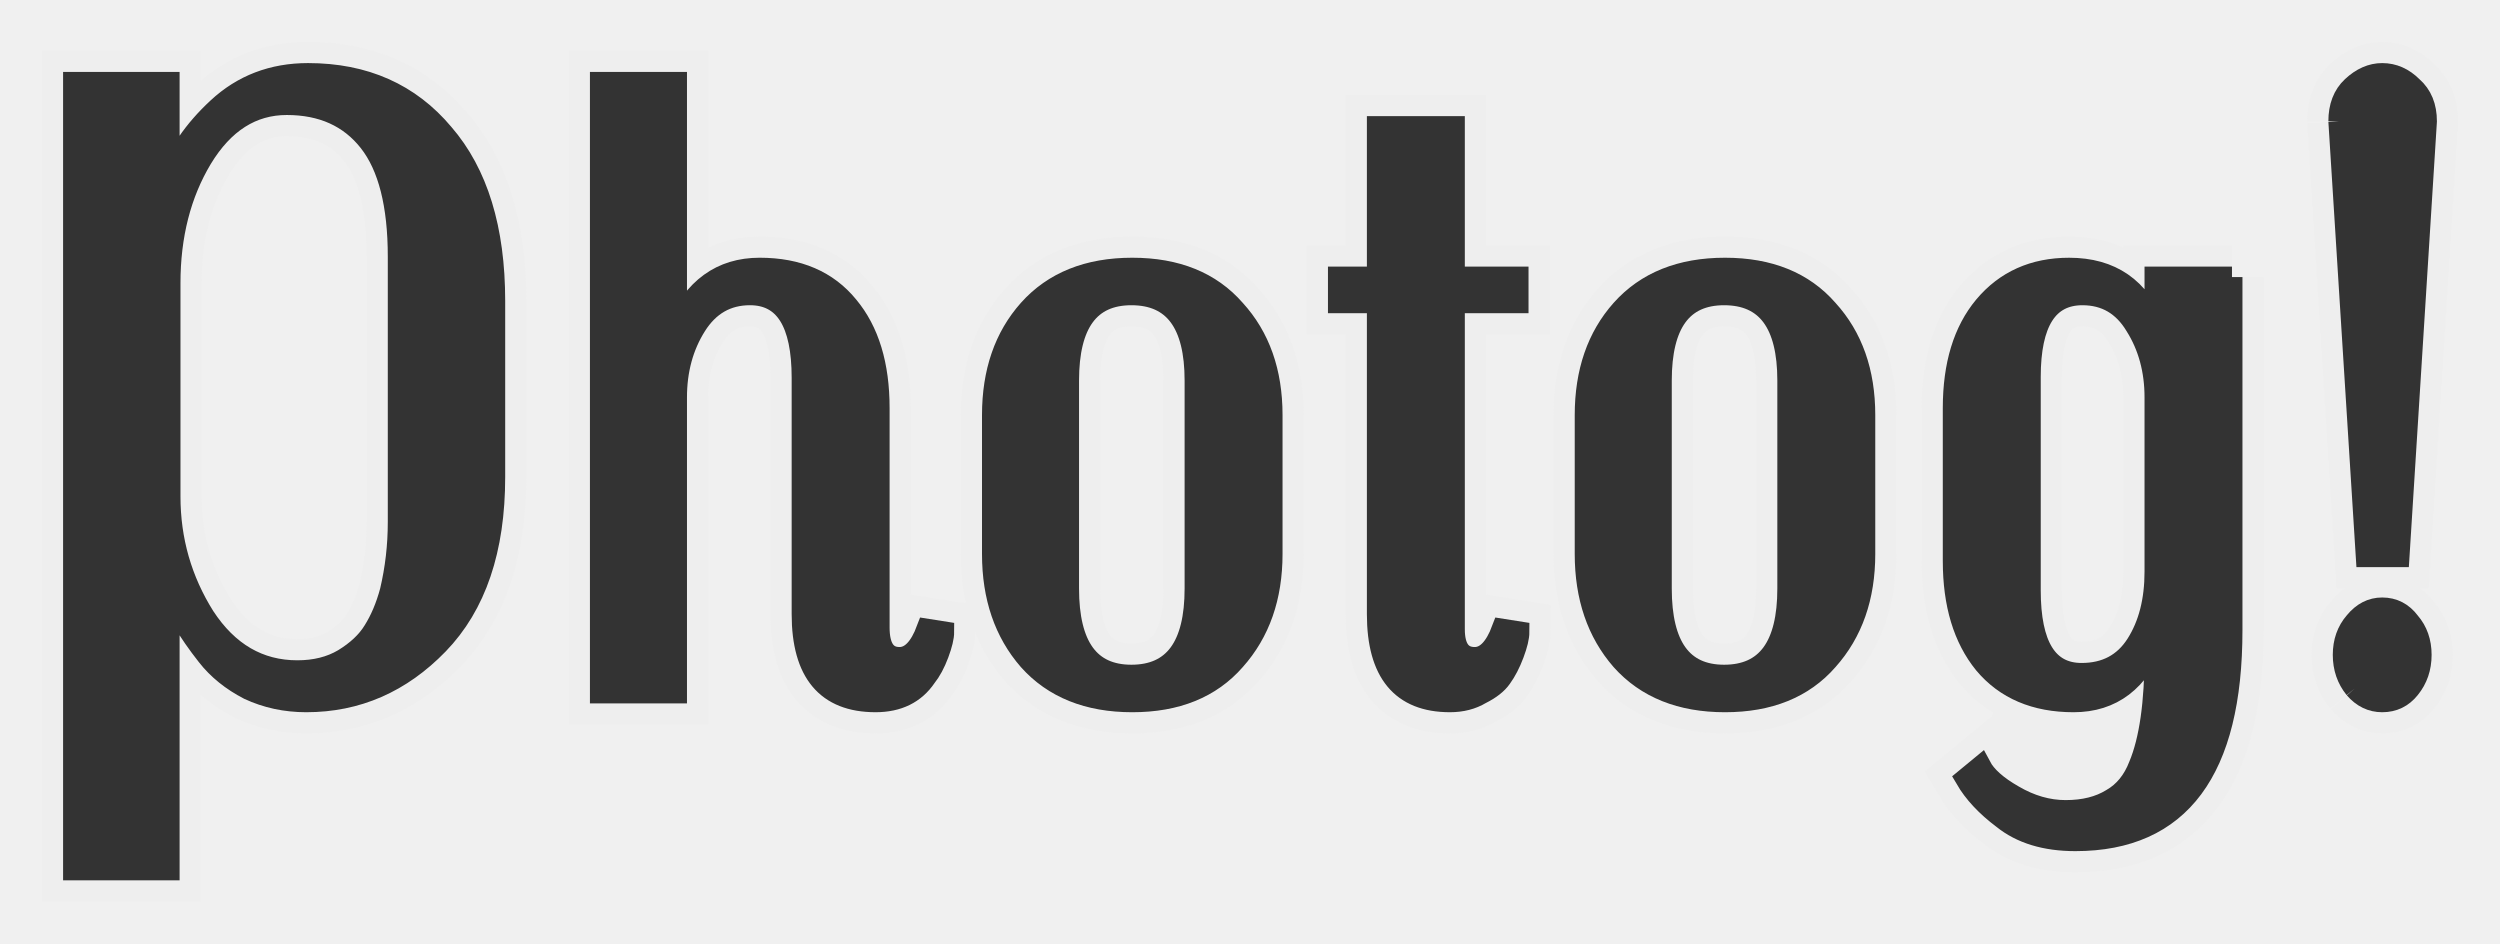
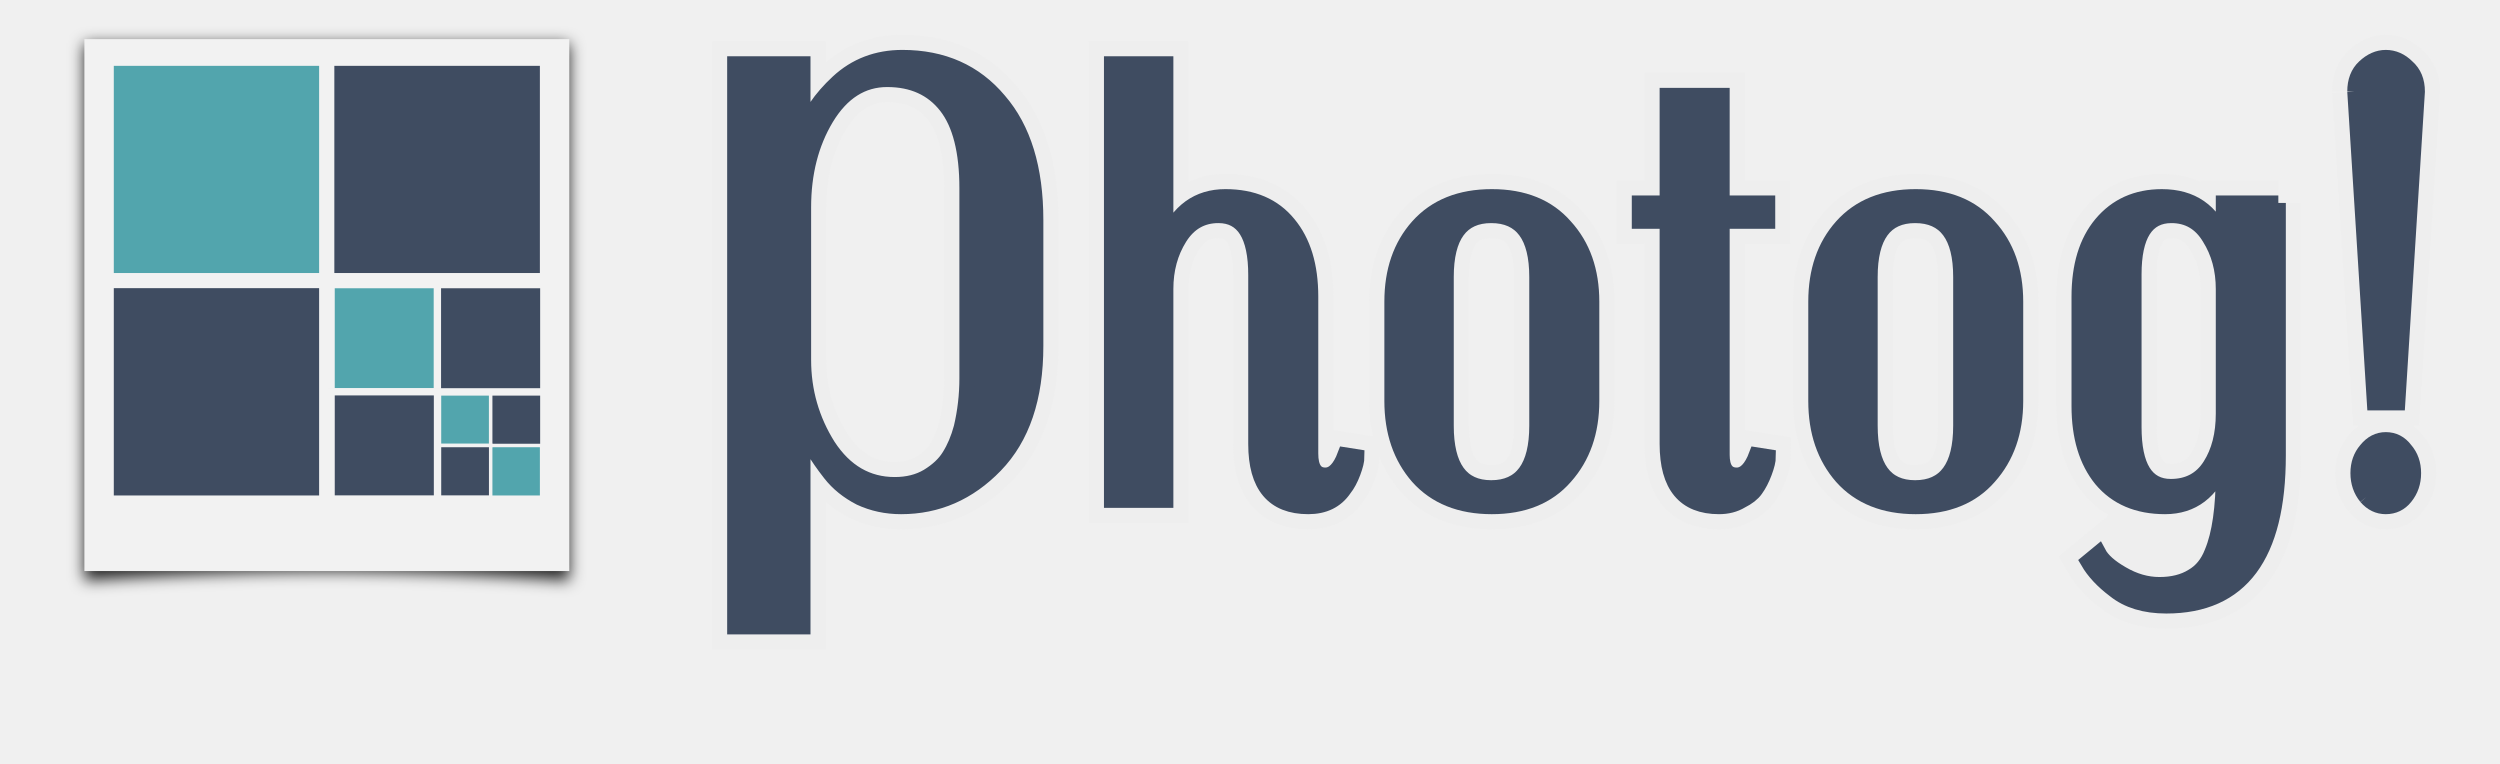
- <svg xmlns="http://www.w3.org/2000/svg" width="596.43" height="225.073" id="svg2" version="1.1">
-   <defs id="defs4" />
-   <g id="layer1" transform="translate(-233.3506,1891.031)" style="display:none">
-     <text xml:space="preserve" style="font-size:211.081px;font-style:normal;font-variant:normal;font-weight:normal;font-stretch:normal;text-align:start;line-height:125%;letter-spacing:0px;word-spacing:0px;writing-mode:lr-tb;text-anchor:start;fill:#eeeeff;fill-opacity:0;stroke:#eeeeee;stroke-width:15.1;stroke-miterlimit:4;stroke-opacity:1;stroke-dasharray:none;font-family:Trochut;-inkscape-font-specification:Trochut" x="236.125" y="-1725.724" id="text3074">
-       <tspan id="tspan3076" x="236.125" y="-1725.724">Photog!</tspan>
+ <svg xmlns="http://www.w3.org/2000/svg" width="833.945" height="254.674" id="svg2" version="1.1">
+   <defs id="defs4">
+     <filter color-interpolation-filters="sRGB" id="filter2912">
+       <feGaussianBlur id="feGaussianBlur2914" stdDeviation="3.478" />
+     </filter>
+     <filter id="filter2912-1" color-interpolation-filters="sRGB">
+       <feGaussianBlur stdDeviation="3.478" id="feGaussianBlur2914-8" />
+     </filter>
+     <filter id="filter2912-0">
+       <feGaussianBlur stdDeviation="3.478" id="feGaussianBlur2914-2" />
+     </filter>
+     <filter id="filter2912-4">
+       <feGaussianBlur stdDeviation="3.478" id="feGaussianBlur2914-9" />
+     </filter>
+     <filter id="filter4468">
+       <feGaussianBlur stdDeviation="5.217" id="feGaussianBlur4470" />
+     </filter>
+   </defs>
+   <g id="layer3" transform="translate(237.5148,29.60087)" style="display:inline">
+     <path style="fill:#000000;fill-opacity:0.854;stroke-width:0.95;stroke-linejoin:round;stroke-miterlimit:4;filter:url(#filter4468)" d="m 135.91,48.378 330.18,0 0,365.468 c 0,0 -82.035,-6.487 -164.58,-6.487 -82.545,0 -165.6,6.487 -165.6,6.487 z" id="rect2893-6" stroke-miterlimit="4" transform="matrix(0.489906,0,0,0.489906,-275.9511,-38.68071)" />
+     <rect id="rect2889-3" width="161.759" height="177.436" x="-209.369" y="-16.549" stroke-miterlimit="4" style="fill:#f2f2f2;stroke-width:0.946;stroke-linejoin:round;stroke-miterlimit:4" />
+     <rect y="-11.579" x="-203.571" height="151.196" width="150.163" id="rect2916-5" stroke-miterlimit="4" style="opacity:0.556;fill:#cccccc;stroke-width:0.946;stroke-linejoin:round;stroke-miterlimit:4" />
+     <rect id="rect2310-9" width="147.136" height="147.136" x="-202.057" y="-10.138" stroke-miterlimit="4" style="fill:#000000;stroke:#000000;stroke-width:0.383;stroke-linejoin:round;stroke-miterlimit:4" />
+     <g style="display:none" display="none" id="layer2-0" transform="matrix(0.489906,0,0,0.489906,-265.9511,-38.18071)">
+       <path style="opacity:0.199;fill:#ffffff;stroke-width:0.782;stroke-linejoin:round;stroke-miterlimit:4" stroke-miterlimit="4" id="rect3250-2" d="m 24.441,17.849 300.335,0 c 0,0 -47.344,61.399 -122.427,102.974 -75.084,41.575 -177.908,63.325 -177.908,63.325 l 0,-166.298 z" />
+     </g>
+   </g>
+   <g id="layer4" style="display:inline" transform="translate(-21.22924,3.953318)">
+     <rect style="fill:#52a5ad;fill-opacity:1;fill-rule:evenodd;stroke:#f2f2f2;stroke-width:5;stroke-miterlimit:4;stroke-opacity:1;stroke-dasharray:none" id="rect4407" width="73.568" height="74.158" x="56.687" y="15.509" />
+     <rect y="15.509" x="130.255" height="74.158" width="73.568" id="rect4409" style="fill:#3f4c61;fill-opacity:1;fill-rule:evenodd;stroke:#f2f2f2;stroke-width:5;stroke-miterlimit:4;stroke-opacity:1;stroke-dasharray:none" />
+     <rect style="fill:#3f4c61;fill-opacity:1;fill-rule:evenodd;stroke:#f2f2f2;stroke-width:5;stroke-miterlimit:4;stroke-opacity:1;stroke-dasharray:none" id="rect4411" width="73.568" height="74.158" x="56.687" y="89.667" />
+     <rect y="89.667" x="130.255" height="74.158" width="73.568" id="rect4436" style="fill:#52a5ad;fill-opacity:1;fill-rule:evenodd;stroke:#f2f2f2;stroke-width:5;stroke-miterlimit:4;stroke-opacity:1;stroke-dasharray:none" />
+     <rect y="90.997" x="131.689" height="35.749" width="35.464" id="rect4420" style="fill:#52a5ad;fill-opacity:1;fill-rule:evenodd;stroke:#f2f2f2;stroke-width:2.41;stroke-miterlimit:4;stroke-opacity:1;stroke-dasharray:none" />
+     <rect style="fill:#3f4c61;fill-opacity:1;fill-rule:evenodd;stroke:#f2f2f2;stroke-width:2.41;stroke-miterlimit:4;stroke-opacity:1;stroke-dasharray:none" id="rect4422" width="35.464" height="35.749" x="167.153" y="90.997" />
+     <rect y="126.746" x="131.689" height="35.749" width="35.464" id="rect4424" style="fill:#3f4c61;fill-opacity:1;fill-rule:evenodd;stroke:#f2f2f2;stroke-width:2.41;stroke-miterlimit:4;stroke-opacity:1;stroke-dasharray:none" />
+     <rect style="fill:#52a5ad;fill-opacity:1;fill-rule:evenodd;stroke:#f2f2f2;stroke-width:1.161;stroke-miterlimit:4;stroke-opacity:1;stroke-dasharray:none" id="rect4426" width="17.082" height="17.217" x="167.829" y="127.435" />
+     <rect y="127.435" x="184.91" height="17.217" width="17.082" id="rect4428" style="fill:#3f4c61;fill-opacity:1;fill-rule:evenodd;stroke:#f2f2f2;stroke-width:1.161;stroke-miterlimit:4;stroke-opacity:1;stroke-dasharray:none" />
+     <rect style="fill:#3f4c61;fill-opacity:1;fill-rule:evenodd;stroke:#f2f2f2;stroke-width:1.161;stroke-miterlimit:4;stroke-opacity:1;stroke-dasharray:none" id="rect4430" width="17.082" height="17.217" x="167.829" y="144.652" />
+   </g>
+   <g id="layer1" transform="translate(4.164218,1920.632)" style="display:none">
+     <text xml:space="preserve" style="font-size:211.081px;font-style:normal;font-variant:normal;font-weight:normal;font-stretch:normal;text-align:start;line-height:125%;letter-spacing:0px;word-spacing:0px;writing-mode:lr-tb;text-anchor:start;fill:#eeeeff;fill-opacity:0;stroke:#eeeeee;stroke-width:15.1;stroke-miterlimit:4;stroke-opacity:1;stroke-dasharray:none;font-family:Trochut;-inkscape-font-specification:Trochut" x="226.125" y="-1753.724" id="text3074">
+       <tspan id="tspan3076" x="226.125" y="-1753.724">Photog!</tspan>
    </text>
  </g>
-   <g id="layer2" style="display:none" transform="translate(-233.3506,-56.60699)">
-     <text transform="translate(0,1947.638)" id="text3078" y="-1725.724" x="236.125" style="font-size:211.081px;font-style:normal;font-variant:normal;font-weight:normal;font-stretch:normal;text-align:start;line-height:125%;letter-spacing:0px;word-spacing:0px;writing-mode:lr-tb;text-anchor:start;fill:#333333;fill-opacity:1;stroke:#333333;stroke-width:5;stroke-linejoin:miter;stroke-miterlimit:4;stroke-opacity:1;stroke-dasharray:none;display:inline;font-family:Trochut;-inkscape-font-specification:Trochut" xml:space="preserve">
-       <tspan y="-1725.724" x="236.125" id="tspan3080">Photog!</tspan>
+   <g id="layer2" style="display:none" transform="translate(4.164218,-27.00612)">
+     <text id="text3078" y="193.914" x="226.125" style="font-size:211.081px;font-style:normal;font-variant:normal;font-weight:normal;font-stretch:normal;text-align:start;line-height:125%;letter-spacing:0px;word-spacing:0px;writing-mode:lr-tb;text-anchor:start;fill:#333333;fill-opacity:1;stroke:#333333;stroke-width:5;stroke-linejoin:miter;stroke-miterlimit:4;stroke-opacity:1;stroke-dasharray:none;display:inline;font-family:Trochut;-inkscape-font-specification:Trochut" xml:space="preserve">
+       <tspan y="193.914" x="226.125" id="tspan3080">Photog!</tspan>
    </text>
  </g>
-   <g style="display:inline" transform="translate(-233.3506,1891.031)" id="g4320">
-     <g style="font-size:211.081px;font-style:normal;font-variant:normal;font-weight:normal;font-stretch:normal;text-align:start;line-height:125%;letter-spacing:0px;word-spacing:0px;writing-mode:lr-tb;text-anchor:start;fill:#eeeeff;fill-opacity:0;stroke:#eeeeee;stroke-width:15.1;stroke-miterlimit:4;stroke-opacity:1;font-family:Trochut;-inkscape-font-specification:Trochut" id="text4322">
+   <g style="display:inline" transform="translate(4.164218,1920.632)" id="g4320">
+     <g style="font-size:211.081px;font-style:normal;font-variant:normal;font-weight:normal;font-stretch:normal;text-align:start;line-height:125%;letter-spacing:0px;word-spacing:0px;writing-mode:lr-tb;text-anchor:start;fill:#eeeeff;fill-opacity:0;stroke:#eeeeee;stroke-width:15.1;stroke-miterlimit:4;stroke-opacity:1;font-family:Trochut;-inkscape-font-specification:Trochut" id="text4322" transform="translate(-10,-28)">
      <path d="m 351.375,-1777.228 c -1.1e-4,17.309 -4.503,30.607 -13.509,39.894 -8.865,9.147 -19.349,13.72 -31.451,13.72 -4.925,0 -9.499,-0.985 -13.72,-2.955 -4.081,-2.111 -7.388,-4.785 -9.921,-8.021 -4.644,-5.91 -7.669,-11.047 -9.076,-15.409 l 0,66.49 -22.797,0 0,-187.862 22.797,0 0,23.219 c 1.97,-6.051 5.84,-11.75 11.609,-17.098 5.91,-5.488 13.087,-8.232 21.53,-8.232 13.509,10e-5 24.274,4.785 32.295,14.354 8.162,9.428 12.243,22.727 12.243,39.894 l 0,42.005 m -23.008,10.765 0,-63.324 c -9e-5,-12.383 -2.322,-21.53 -6.966,-27.441 -4.644,-5.91 -11.187,-8.865 -19.631,-8.865 -8.303,2e-4 -15.057,4.292 -20.264,12.876 -5.066,8.443 -7.599,18.364 -7.599,29.762 l 0,50.87 c -3e-5,10.413 2.744,19.982 8.232,28.707 5.629,8.584 13.017,12.876 22.163,12.876 4.222,0 7.88,-0.915 10.976,-2.744 3.236,-1.97 5.629,-4.222 7.177,-6.755 1.689,-2.674 3.025,-5.84 4.011,-9.499 1.266,-5.347 1.9,-10.835 1.9,-16.464" id="path4327" />
      <path d="m 447.938,-1734.168 c 2.674,0 4.855,-2.252 6.543,-6.755 l 4.011,0.633 c -1e-4,1.266 -0.422,3.026 -1.266,5.277 -0.844,2.252 -1.829,4.081 -2.955,5.488 -2.674,3.94 -6.684,5.91 -12.032,5.91 -11.68,0 -17.52,-6.966 -17.52,-20.897 l 0,-56.359 c -6e-5,-13.228 -4.151,-19.841 -12.454,-19.842 -5.488,1e-4 -9.78,2.463 -12.876,7.388 -3.096,4.925 -4.644,10.624 -4.644,17.098 l 0,70.501 -18.153,0 0,-145.646 18.153,0 0,58.681 c 4.081,-9.569 10.695,-14.353 19.842,-14.354 9.147,10e-5 16.183,3.026 21.108,9.076 4.925,5.91 7.388,14.002 7.388,24.274 l 0,52.348 c -8e-5,4.785 1.618,7.177 4.855,7.177" id="path4329" />
      <path d="m 536.829,-1758.864 c -8e-5,10.273 -2.955,18.716 -8.865,25.33 -5.77,6.614 -13.931,9.921 -24.485,9.921 -10.554,0 -18.786,-3.307 -24.696,-9.921 -5.77,-6.614 -8.654,-15.057 -8.654,-25.33 l 0,-33.14 c -10e-6,-10.273 2.885,-18.645 8.654,-25.119 5.91,-6.614 14.142,-9.921 24.696,-9.921 10.554,10e-5 18.716,3.307 24.485,9.921 5.91,6.473 8.865,14.846 8.865,25.119 l 0,33.14 m -18.364,8.232 0,-49.604 c -6e-5,-13.65 -5.066,-20.475 -15.198,-20.475 -9.991,1e-4 -14.987,6.825 -14.987,20.475 l 0,49.604 c -3e-5,13.791 4.996,20.686 14.987,20.686 10.132,0 15.198,-6.895 15.198,-20.686" id="path4331" />
      <path d="m 585.17,-1734.168 c 2.674,0 4.855,-2.252 6.544,-6.755 l 4.011,0.633 c -4e-5,1.266 -0.422,3.026 -1.266,5.277 -0.844,2.252 -1.829,4.151 -2.955,5.699 -0.985,1.407 -2.603,2.674 -4.855,3.799 -2.111,1.266 -4.573,1.9 -7.388,1.9 -11.539,0 -17.309,-6.966 -17.309,-20.897 l 0,-74.3 -9.288,0 0,-6.121 9.288,0 0,-35.884 18.364,0 0,35.884 15.198,0 0,6.121 -15.198,0 0,77.889 c -3e-5,4.503 1.618,6.755 4.855,6.755" id="path4333" />
      <path d="m 678.237,-1758.864 c -8e-5,10.273 -2.955,18.716 -8.865,25.33 -5.77,6.614 -13.931,9.921 -24.485,9.921 -10.554,0 -18.786,-3.307 -24.696,-9.921 -5.77,-6.614 -8.654,-15.057 -8.654,-25.33 l 0,-33.14 c -2e-5,-10.273 2.885,-18.645 8.654,-25.119 5.91,-6.614 14.142,-9.921 24.696,-9.921 10.554,10e-5 18.716,3.307 24.485,9.921 5.91,6.473 8.865,14.846 8.865,25.119 l 0,33.14 m -18.364,8.232 0,-49.604 c -6e-5,-13.65 -5.066,-20.475 -15.198,-20.475 -9.991,1e-4 -14.987,6.825 -14.987,20.475 l 0,49.604 c -3e-5,13.791 4.996,20.686 14.987,20.686 10.132,0 15.198,-6.895 15.198,-20.686" id="path4335" />
      <path d="m 765.839,-1824.932 0,84.221 c -8e-5,33.492 -12.454,50.237 -37.361,50.237 -7.177,-10e-5 -12.946,-1.759 -17.309,-5.277 -3.94,-2.955 -6.895,-6.121 -8.865,-9.499 l 3.588,-2.955 c 1.266,2.392 3.87,4.714 7.81,6.966 4.081,2.392 8.232,3.588 12.454,3.588 4.362,0 8.021,-0.915 10.976,-2.744 2.955,-1.689 5.136,-4.362 6.543,-8.021 2.533,-6.051 3.799,-14.916 3.799,-26.596 l 0,-3.377 c -3.8,9.85 -10.273,14.776 -19.419,14.776 -9.147,0 -16.253,-3.026 -21.319,-9.076 -4.925,-6.051 -7.388,-14.213 -7.388,-24.485 l 0,-36.517 c -10e-6,-10.273 2.463,-18.364 7.388,-24.274 5.066,-6.051 11.82,-9.076 20.264,-9.076 9.991,10e-5 16.816,4.714 20.475,14.142 l 0,-12.032 18.364,0 m -18.364,70.29 0,-41.583 c -6e-5,-6.473 -1.548,-12.172 -4.644,-17.098 -2.955,-4.925 -7.177,-7.388 -12.665,-7.388 -8.303,1e-4 -12.454,6.544 -12.454,19.631 l 0,50.87 c -3e-5,13.228 4.081,19.842 12.243,19.842 5.769,0 10.132,-2.322 13.087,-6.966 2.955,-4.644 4.433,-10.413 4.433,-17.309" id="path4337" />
      <path d="m 791.333,-1862.082 c -10e-6,-3.518 1.055,-6.262 3.166,-8.232 2.252,-2.111 4.644,-3.166 7.177,-3.166 2.674,10e-5 5.066,1.056 7.177,3.166 2.251,1.97 3.377,4.714 3.377,8.232 l -6.544,103.852 -7.81,0 -6.543,-103.852 m 3.799,135.303 c -1.829,-2.252 -2.744,-4.925 -2.744,-8.021 -10e-6,-3.096 0.915,-5.699 2.744,-7.81 1.829,-2.252 4.011,-3.377 6.544,-3.377 2.674,0 4.855,1.126 6.543,3.377 1.829,2.111 2.744,4.714 2.744,7.81 -3e-5,3.096 -0.915,5.769 -2.744,8.021 -1.689,2.111 -3.87,3.166 -6.543,3.166 -2.533,0 -4.714,-1.055 -6.544,-3.166" id="path4339" />
    </g>
-     <path style="fill:#eeeeee;fill-opacity:1;fill-rule:evenodd;stroke:none" id="path4356" d="m 504.521,184.061 a 11.049,5.127 0 1 1 -22.097,0 11.049,5.127 0 1 1 22.097,0 z" transform="matrix(1.856,0,0,3.775862,-188.266,-2407.88)" />
+     <path style="fill:#eeeeee;fill-opacity:1;fill-rule:evenodd;stroke:none" id="path4356" d="m 504.521,184.061 c 0,2.831 -4.947,5.127 -11.049,5.127 -6.102,0 -11.049,-2.295 -11.049,-5.127 0,-2.831 4.947,-5.127 11.049,-5.127 6.102,0 11.049,2.295 11.049,5.127 z" transform="matrix(1.856,0,0,3.775862,-198.266,-2435.88)" />
  </g>
-   <g transform="translate(-233.3506,-56.60699)" style="display:inline" id="g4314">
-     <g transform="translate(0,1947.638)" style="font-size:211.081px;font-style:normal;font-variant:normal;font-weight:normal;font-stretch:normal;text-align:start;line-height:125%;letter-spacing:0px;word-spacing:0px;writing-mode:lr-tb;text-anchor:start;fill:#333333;fill-opacity:1;stroke:#333333;stroke-width:5;stroke-linejoin:miter;stroke-miterlimit:4;stroke-opacity:1;display:inline;font-family:Trochut;-inkscape-font-specification:Trochut" id="text4316">
-       <path d="m 351.375,-1777.228 c -1.1e-4,17.309 -4.503,30.607 -13.509,39.894 -8.865,9.147 -19.349,13.72 -31.451,13.72 -4.925,0 -9.499,-0.985 -13.72,-2.955 -4.081,-2.111 -7.388,-4.785 -9.921,-8.021 -4.644,-5.91 -7.669,-11.047 -9.076,-15.409 l 0,66.49 -22.797,0 0,-187.862 22.797,0 0,23.219 c 1.97,-6.051 5.84,-11.75 11.609,-17.098 5.91,-5.488 13.087,-8.232 21.53,-8.232 13.509,10e-5 24.274,4.785 32.295,14.354 8.162,9.428 12.243,22.727 12.243,39.894 l 0,42.005 m -23.008,10.765 0,-63.324 c -9e-5,-12.383 -2.322,-21.53 -6.966,-27.441 -4.644,-5.91 -11.187,-8.865 -19.631,-8.865 -8.303,2e-4 -15.057,4.292 -20.264,12.876 -5.066,8.443 -7.599,18.364 -7.599,29.762 l 0,50.87 c -3e-5,10.413 2.744,19.982 8.232,28.707 5.629,8.584 13.017,12.876 22.163,12.876 4.222,0 7.88,-0.915 10.976,-2.744 3.236,-1.97 5.629,-4.222 7.177,-6.755 1.689,-2.674 3.025,-5.84 4.011,-9.499 1.266,-5.347 1.9,-10.835 1.9,-16.464" id="path4342" />
-       <path d="m 447.938,-1734.168 c 2.674,0 4.855,-2.252 6.543,-6.755 l 4.011,0.633 c -1e-4,1.266 -0.422,3.026 -1.266,5.277 -0.844,2.252 -1.829,4.081 -2.955,5.488 -2.674,3.94 -6.684,5.91 -12.032,5.91 -11.68,0 -17.52,-6.966 -17.52,-20.897 l 0,-56.359 c -6e-5,-13.228 -4.151,-19.841 -12.454,-19.842 -5.488,1e-4 -9.78,2.463 -12.876,7.388 -3.096,4.925 -4.644,10.624 -4.644,17.098 l 0,70.501 -18.153,0 0,-145.646 18.153,0 0,58.681 c 4.081,-9.569 10.695,-14.353 19.842,-14.354 9.147,10e-5 16.183,3.026 21.108,9.076 4.925,5.91 7.388,14.002 7.388,24.274 l 0,52.348 c -8e-5,4.785 1.618,7.177 4.855,7.177" id="path4344" />
-       <path d="m 536.829,-1758.864 c -8e-5,10.273 -2.955,18.716 -8.865,25.33 -5.77,6.614 -13.931,9.921 -24.485,9.921 -10.554,0 -18.786,-3.307 -24.696,-9.921 -5.77,-6.614 -8.654,-15.057 -8.654,-25.33 l 0,-33.14 c -10e-6,-10.273 2.885,-18.645 8.654,-25.119 5.91,-6.614 14.142,-9.921 24.696,-9.921 10.554,10e-5 18.716,3.307 24.485,9.921 5.91,6.473 8.865,14.846 8.865,25.119 l 0,33.14 m -18.364,8.232 0,-49.604 c -6e-5,-13.65 -5.066,-20.475 -15.198,-20.475 -9.991,1e-4 -14.987,6.825 -14.987,20.475 l 0,49.604 c -3e-5,13.791 4.996,20.686 14.987,20.686 10.132,0 15.198,-6.895 15.198,-20.686" id="path4346" />
-       <path d="m 585.17,-1734.168 c 2.674,0 4.855,-2.252 6.544,-6.755 l 4.011,0.633 c -4e-5,1.266 -0.422,3.026 -1.266,5.277 -0.844,2.252 -1.829,4.151 -2.955,5.699 -0.985,1.407 -2.603,2.674 -4.855,3.799 -2.111,1.266 -4.573,1.9 -7.388,1.9 -11.539,0 -17.309,-6.966 -17.309,-20.897 l 0,-74.3 -9.288,0 0,-6.121 9.288,0 0,-35.884 18.364,0 0,35.884 15.198,0 0,6.121 -15.198,0 0,77.889 c -3e-5,4.503 1.618,6.755 4.855,6.755" id="path4348" />
-       <path d="m 678.237,-1758.864 c -8e-5,10.273 -2.955,18.716 -8.865,25.33 -5.77,6.614 -13.931,9.921 -24.485,9.921 -10.554,0 -18.786,-3.307 -24.696,-9.921 -5.77,-6.614 -8.654,-15.057 -8.654,-25.33 l 0,-33.14 c -2e-5,-10.273 2.885,-18.645 8.654,-25.119 5.91,-6.614 14.142,-9.921 24.696,-9.921 10.554,10e-5 18.716,3.307 24.485,9.921 5.91,6.473 8.865,14.846 8.865,25.119 l 0,33.14 m -18.364,8.232 0,-49.604 c -6e-5,-13.65 -5.066,-20.475 -15.198,-20.475 -9.991,1e-4 -14.987,6.825 -14.987,20.475 l 0,49.604 c -3e-5,13.791 4.996,20.686 14.987,20.686 10.132,0 15.198,-6.895 15.198,-20.686" id="path4350" />
-       <path d="m 765.839,-1824.932 0,84.221 c -8e-5,33.492 -12.454,50.237 -37.361,50.237 -7.177,-10e-5 -12.946,-1.759 -17.309,-5.277 -3.94,-2.955 -6.895,-6.121 -8.865,-9.499 l 3.588,-2.955 c 1.266,2.392 3.87,4.714 7.81,6.966 4.081,2.392 8.232,3.588 12.454,3.588 4.362,0 8.021,-0.915 10.976,-2.744 2.955,-1.689 5.136,-4.362 6.543,-8.021 2.533,-6.051 3.799,-14.916 3.799,-26.596 l 0,-3.377 c -3.8,9.85 -10.273,14.776 -19.419,14.776 -9.147,0 -16.253,-3.026 -21.319,-9.076 -4.925,-6.051 -7.388,-14.213 -7.388,-24.485 l 0,-36.517 c -10e-6,-10.273 2.463,-18.364 7.388,-24.274 5.066,-6.051 11.82,-9.076 20.264,-9.076 9.991,10e-5 16.816,4.714 20.475,14.142 l 0,-12.032 18.364,0 m -18.364,70.29 0,-41.583 c -6e-5,-6.473 -1.548,-12.172 -4.644,-17.098 -2.955,-4.925 -7.177,-7.388 -12.665,-7.388 -8.303,1e-4 -12.454,6.544 -12.454,19.631 l 0,50.87 c -3e-5,13.228 4.081,19.842 12.243,19.842 5.769,0 10.132,-2.322 13.087,-6.966 2.955,-4.644 4.433,-10.413 4.433,-17.309" id="path4352" />
-       <path d="m 791.333,-1862.082 c -10e-6,-3.518 1.055,-6.262 3.166,-8.232 2.252,-2.111 4.644,-3.166 7.177,-3.166 2.674,10e-5 5.066,1.056 7.177,3.166 2.251,1.97 3.377,4.714 3.377,8.232 l -6.544,103.852 -7.81,0 -6.543,-103.852 m 3.799,135.303 c -1.829,-2.252 -2.744,-4.925 -2.744,-8.021 -10e-6,-3.096 0.915,-5.699 2.744,-7.81 1.829,-2.252 4.011,-3.377 6.544,-3.377 2.674,0 4.855,1.126 6.543,3.377 1.829,2.111 2.744,4.714 2.744,7.81 -3e-5,3.096 -0.915,5.769 -2.744,8.021 -1.689,2.111 -3.87,3.166 -6.543,3.166 -2.533,0 -4.714,-1.055 -6.544,-3.166" id="path4354" />
-     </g>
+   <g transform="translate(4.164218,-27.00612)" style="display:inline" id="g4314">
+     <path style="font-size:211.081px;font-style:normal;font-variant:normal;font-weight:normal;font-stretch:normal;text-align:start;line-height:125%;letter-spacing:0px;word-spacing:0px;writing-mode:lr-tb;text-anchor:start;fill:#3f4c61;fill-opacity:1;stroke:#3f4c61;stroke-width:5;stroke-linejoin:miter;stroke-miterlimit:4;stroke-opacity:1;font-family:Trochut;-inkscape-font-specification:Trochut" id="path4342" d="m 341.375,142.41 c -1.1e-4,17.309 -4.503,30.607 -13.509,39.894 -8.865,9.147 -19.349,13.72 -31.451,13.72 -4.925,0 -9.499,-0.985 -13.72,-2.955 -4.081,-2.111 -7.388,-4.785 -9.921,-8.021 -4.644,-5.91 -7.669,-11.047 -9.076,-15.409 l 0,66.49 -22.797,0 0,-187.862 22.797,0 0,23.219 c 1.97,-6.051 5.84,-11.75 11.609,-17.098 5.91,-5.488 13.087,-8.232 21.53,-8.232 13.509,1e-4 24.274,4.785 32.295,14.354 8.162,9.428 12.243,22.727 12.243,39.894 l 0,42.005 m -23.008,10.765 0,-63.324 c -9e-5,-12.383 -2.322,-21.53 -6.966,-27.441 -4.644,-5.91 -11.187,-8.865 -19.631,-8.865 -8.303,2e-4 -15.057,4.292 -20.264,12.876 -5.066,8.443 -7.599,18.364 -7.599,29.762 l 0,50.87 c -3e-5,10.413 2.744,19.982 8.232,28.707 5.629,8.584 13.017,12.876 22.163,12.876 4.222,0 7.88,-0.915 10.976,-2.744 3.236,-1.97 5.629,-4.222 7.177,-6.755 1.689,-2.674 3.025,-5.84 4.011,-9.499 1.266,-5.347 1.9,-10.835 1.9,-16.464" />
+     <path style="font-size:211.081px;font-style:normal;font-variant:normal;font-weight:normal;font-stretch:normal;text-align:start;line-height:125%;letter-spacing:0px;word-spacing:0px;writing-mode:lr-tb;text-anchor:start;fill:#3f4c61;fill-opacity:1;stroke:#3f4c61;stroke-width:5;stroke-linejoin:miter;stroke-miterlimit:4;stroke-opacity:1;font-family:Trochut;-inkscape-font-specification:Trochut" id="path4344" d="m 437.938,185.47 c 2.674,0 4.855,-2.252 6.543,-6.755 l 4.011,0.633 c -1e-4,1.266 -0.422,3.026 -1.266,5.277 -0.844,2.252 -1.829,4.081 -2.955,5.488 -2.674,3.94 -6.684,5.91 -12.032,5.91 -11.68,0 -17.52,-6.966 -17.52,-20.897 l 0,-56.359 c -6e-5,-13.228 -4.151,-19.841 -12.454,-19.842 -5.488,1e-4 -9.78,2.463 -12.876,7.388 -3.096,4.925 -4.644,10.624 -4.644,17.098 l 0,70.501 -18.153,0 0,-145.646 18.153,0 0,58.681 c 4.081,-9.569 10.695,-14.353 19.842,-14.354 9.147,10e-5 16.183,3.026 21.108,9.076 4.925,5.91 7.388,14.002 7.388,24.274 l 0,52.348 c -8e-5,4.785 1.618,7.177 4.855,7.177" />
+     <path style="font-size:211.081px;font-style:normal;font-variant:normal;font-weight:normal;font-stretch:normal;text-align:start;line-height:125%;letter-spacing:0px;word-spacing:0px;writing-mode:lr-tb;text-anchor:start;fill:#3f4c61;fill-opacity:1;stroke:#3f4c61;stroke-width:5;stroke-linejoin:miter;stroke-miterlimit:4;stroke-opacity:1;font-family:Trochut;-inkscape-font-specification:Trochut" id="path4346" d="m 526.829,160.774 c -8e-5,10.273 -2.955,18.716 -8.865,25.33 -5.77,6.614 -13.931,9.921 -24.485,9.921 -10.554,0 -18.786,-3.307 -24.696,-9.921 -5.77,-6.614 -8.654,-15.057 -8.654,-25.33 l 0,-33.14 c -10e-6,-10.273 2.885,-18.645 8.654,-25.119 5.91,-6.614 14.142,-9.921 24.696,-9.921 10.554,10e-5 18.716,3.307 24.485,9.921 5.91,6.473 8.865,14.846 8.865,25.119 l 0,33.14 m -18.364,8.232 0,-49.604 c -6e-5,-13.65 -5.066,-20.475 -15.198,-20.475 -9.991,1e-4 -14.987,6.825 -14.987,20.475 l 0,49.604 c -3e-5,13.791 4.996,20.686 14.987,20.686 10.132,0 15.198,-6.895 15.198,-20.686" />
+     <path style="font-size:211.081px;font-style:normal;font-variant:normal;font-weight:normal;font-stretch:normal;text-align:start;line-height:125%;letter-spacing:0px;word-spacing:0px;writing-mode:lr-tb;text-anchor:start;fill:#3f4c61;fill-opacity:1;stroke:#3f4c61;stroke-width:5;stroke-linejoin:miter;stroke-miterlimit:4;stroke-opacity:1;font-family:Trochut;-inkscape-font-specification:Trochut" id="path4348" d="m 575.17,185.47 c 2.674,0 4.855,-2.252 6.544,-6.755 l 4.011,0.633 c -4e-5,1.266 -0.422,3.026 -1.266,5.277 -0.844,2.252 -1.829,4.151 -2.955,5.699 -0.985,1.407 -2.603,2.674 -4.855,3.799 -2.111,1.266 -4.573,1.9 -7.388,1.9 -11.539,0 -17.309,-6.966 -17.309,-20.897 l 0,-74.3 -9.288,0 0,-6.121 9.288,0 0,-35.884 18.364,0 0,35.884 15.198,0 0,6.121 -15.198,0 0,77.889 c -3e-5,4.503 1.618,6.755 4.855,6.755" />
+     <path style="font-size:211.081px;font-style:normal;font-variant:normal;font-weight:normal;font-stretch:normal;text-align:start;line-height:125%;letter-spacing:0px;word-spacing:0px;writing-mode:lr-tb;text-anchor:start;fill:#3f4c61;fill-opacity:1;stroke:#3f4c61;stroke-width:5;stroke-linejoin:miter;stroke-miterlimit:4;stroke-opacity:1;font-family:Trochut;-inkscape-font-specification:Trochut" id="path4350" d="m 668.237,160.774 c -8e-5,10.273 -2.955,18.716 -8.865,25.33 -5.77,6.614 -13.931,9.921 -24.485,9.921 -10.554,0 -18.786,-3.307 -24.696,-9.921 -5.77,-6.614 -8.654,-15.057 -8.654,-25.33 l 0,-33.14 c -2e-5,-10.273 2.885,-18.645 8.654,-25.119 5.91,-6.614 14.142,-9.921 24.696,-9.921 10.554,10e-5 18.716,3.307 24.485,9.921 5.91,6.473 8.865,14.846 8.865,25.119 l 0,33.14 m -18.364,8.232 0,-49.604 c -6e-5,-13.65 -5.066,-20.475 -15.198,-20.475 -9.991,1e-4 -14.987,6.825 -14.987,20.475 l 0,49.604 c -3e-5,13.791 4.996,20.686 14.987,20.686 10.132,0 15.198,-6.895 15.198,-20.686" />
+     <path style="font-size:211.081px;font-style:normal;font-variant:normal;font-weight:normal;font-stretch:normal;text-align:start;line-height:125%;letter-spacing:0px;word-spacing:0px;writing-mode:lr-tb;text-anchor:start;fill:#3f4c61;fill-opacity:1;stroke:#3f4c61;stroke-width:5;stroke-linejoin:miter;stroke-miterlimit:4;stroke-opacity:1;font-family:Trochut;-inkscape-font-specification:Trochut" id="path4352" d="m 755.839,94.706 0,84.221 c -8e-5,33.492 -12.454,50.237 -37.361,50.237 -7.177,-1e-4 -12.946,-1.759 -17.309,-5.277 -3.94,-2.955 -6.895,-6.121 -8.865,-9.499 l 3.588,-2.955 c 1.266,2.392 3.87,4.714 7.81,6.966 4.081,2.392 8.232,3.588 12.454,3.588 4.362,0 8.021,-0.915 10.976,-2.744 2.955,-1.689 5.136,-4.362 6.543,-8.021 2.533,-6.051 3.799,-14.916 3.799,-26.596 l 0,-3.377 c -3.8,9.85 -10.273,14.776 -19.419,14.776 -9.147,0 -16.253,-3.026 -21.319,-9.076 -4.925,-6.051 -7.388,-14.213 -7.388,-24.485 l 0,-36.517 c -10e-6,-10.273 2.463,-18.364 7.388,-24.274 5.066,-6.051 11.82,-9.076 20.264,-9.076 9.991,10e-5 16.816,4.714 20.475,14.142 l 0,-12.032 18.364,0 m -18.364,70.29 0,-41.583 c -6e-5,-6.473 -1.548,-12.172 -4.644,-17.098 -2.955,-4.925 -7.177,-7.388 -12.665,-7.388 -8.303,1e-4 -12.454,6.544 -12.454,19.631 l 0,50.87 c -3e-5,13.228 4.081,19.842 12.243,19.842 5.769,0 10.132,-2.322 13.087,-6.966 2.955,-4.644 4.433,-10.413 4.433,-17.309" />
+     <path style="font-size:211.081px;font-style:normal;font-variant:normal;font-weight:normal;font-stretch:normal;text-align:start;line-height:125%;letter-spacing:0px;word-spacing:0px;writing-mode:lr-tb;text-anchor:start;fill:#3f4c61;fill-opacity:1;stroke:#3f4c61;stroke-width:5;stroke-linejoin:miter;stroke-miterlimit:4;stroke-opacity:1;font-family:Trochut;-inkscape-font-specification:Trochut" id="path4354" d="m 781.333,57.555 c -10e-6,-3.518 1.055,-6.262 3.166,-8.232 2.252,-2.111 4.644,-3.166 7.177,-3.166 2.674,1e-4 5.066,1.056 7.177,3.166 2.251,1.97 3.377,4.714 3.377,8.232 l -6.544,103.852 -7.81,0 -6.543,-103.852 m 3.799,135.303 c -1.829,-2.252 -2.744,-4.925 -2.744,-8.021 -10e-6,-3.096 0.915,-5.699 2.744,-7.81 1.829,-2.252 4.011,-3.377 6.544,-3.377 2.674,0 4.855,1.126 6.543,3.377 1.829,2.111 2.744,4.714 2.744,7.81 -3e-5,3.096 -0.915,5.769 -2.744,8.021 -1.689,2.111 -3.87,3.166 -6.543,3.166 -2.533,0 -4.714,-1.055 -6.544,-3.166" />
  </g>
</svg>
